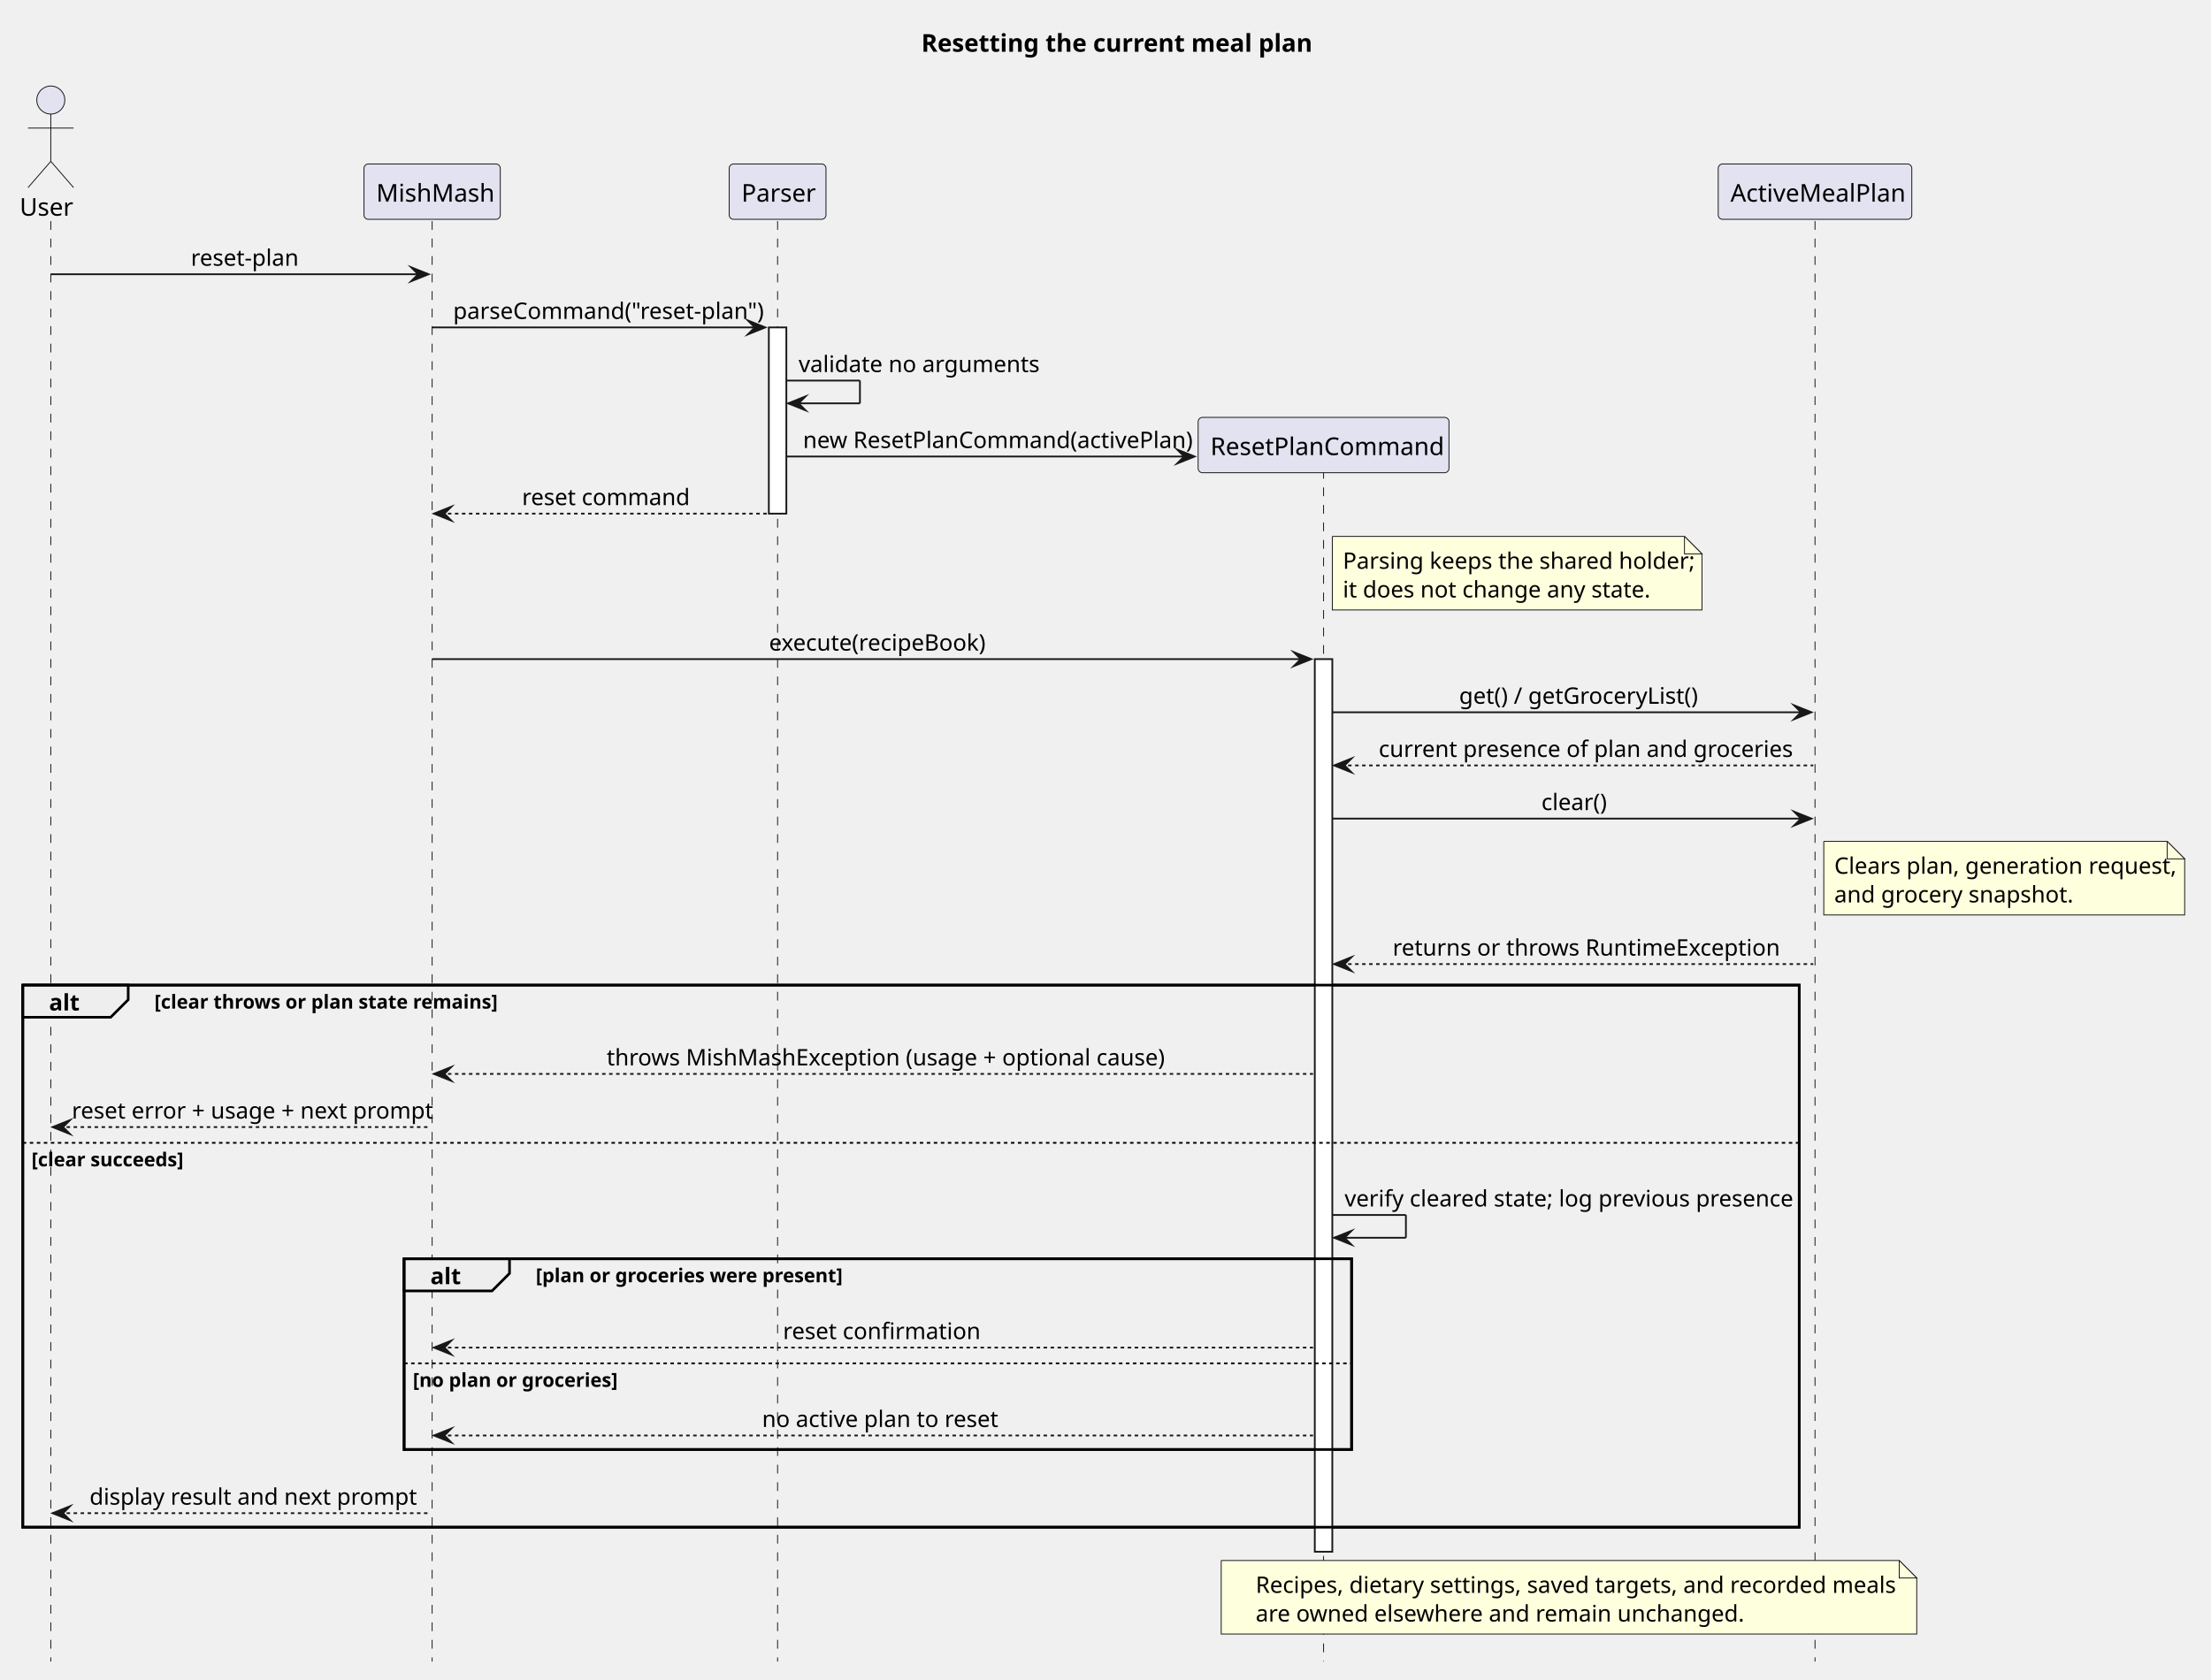
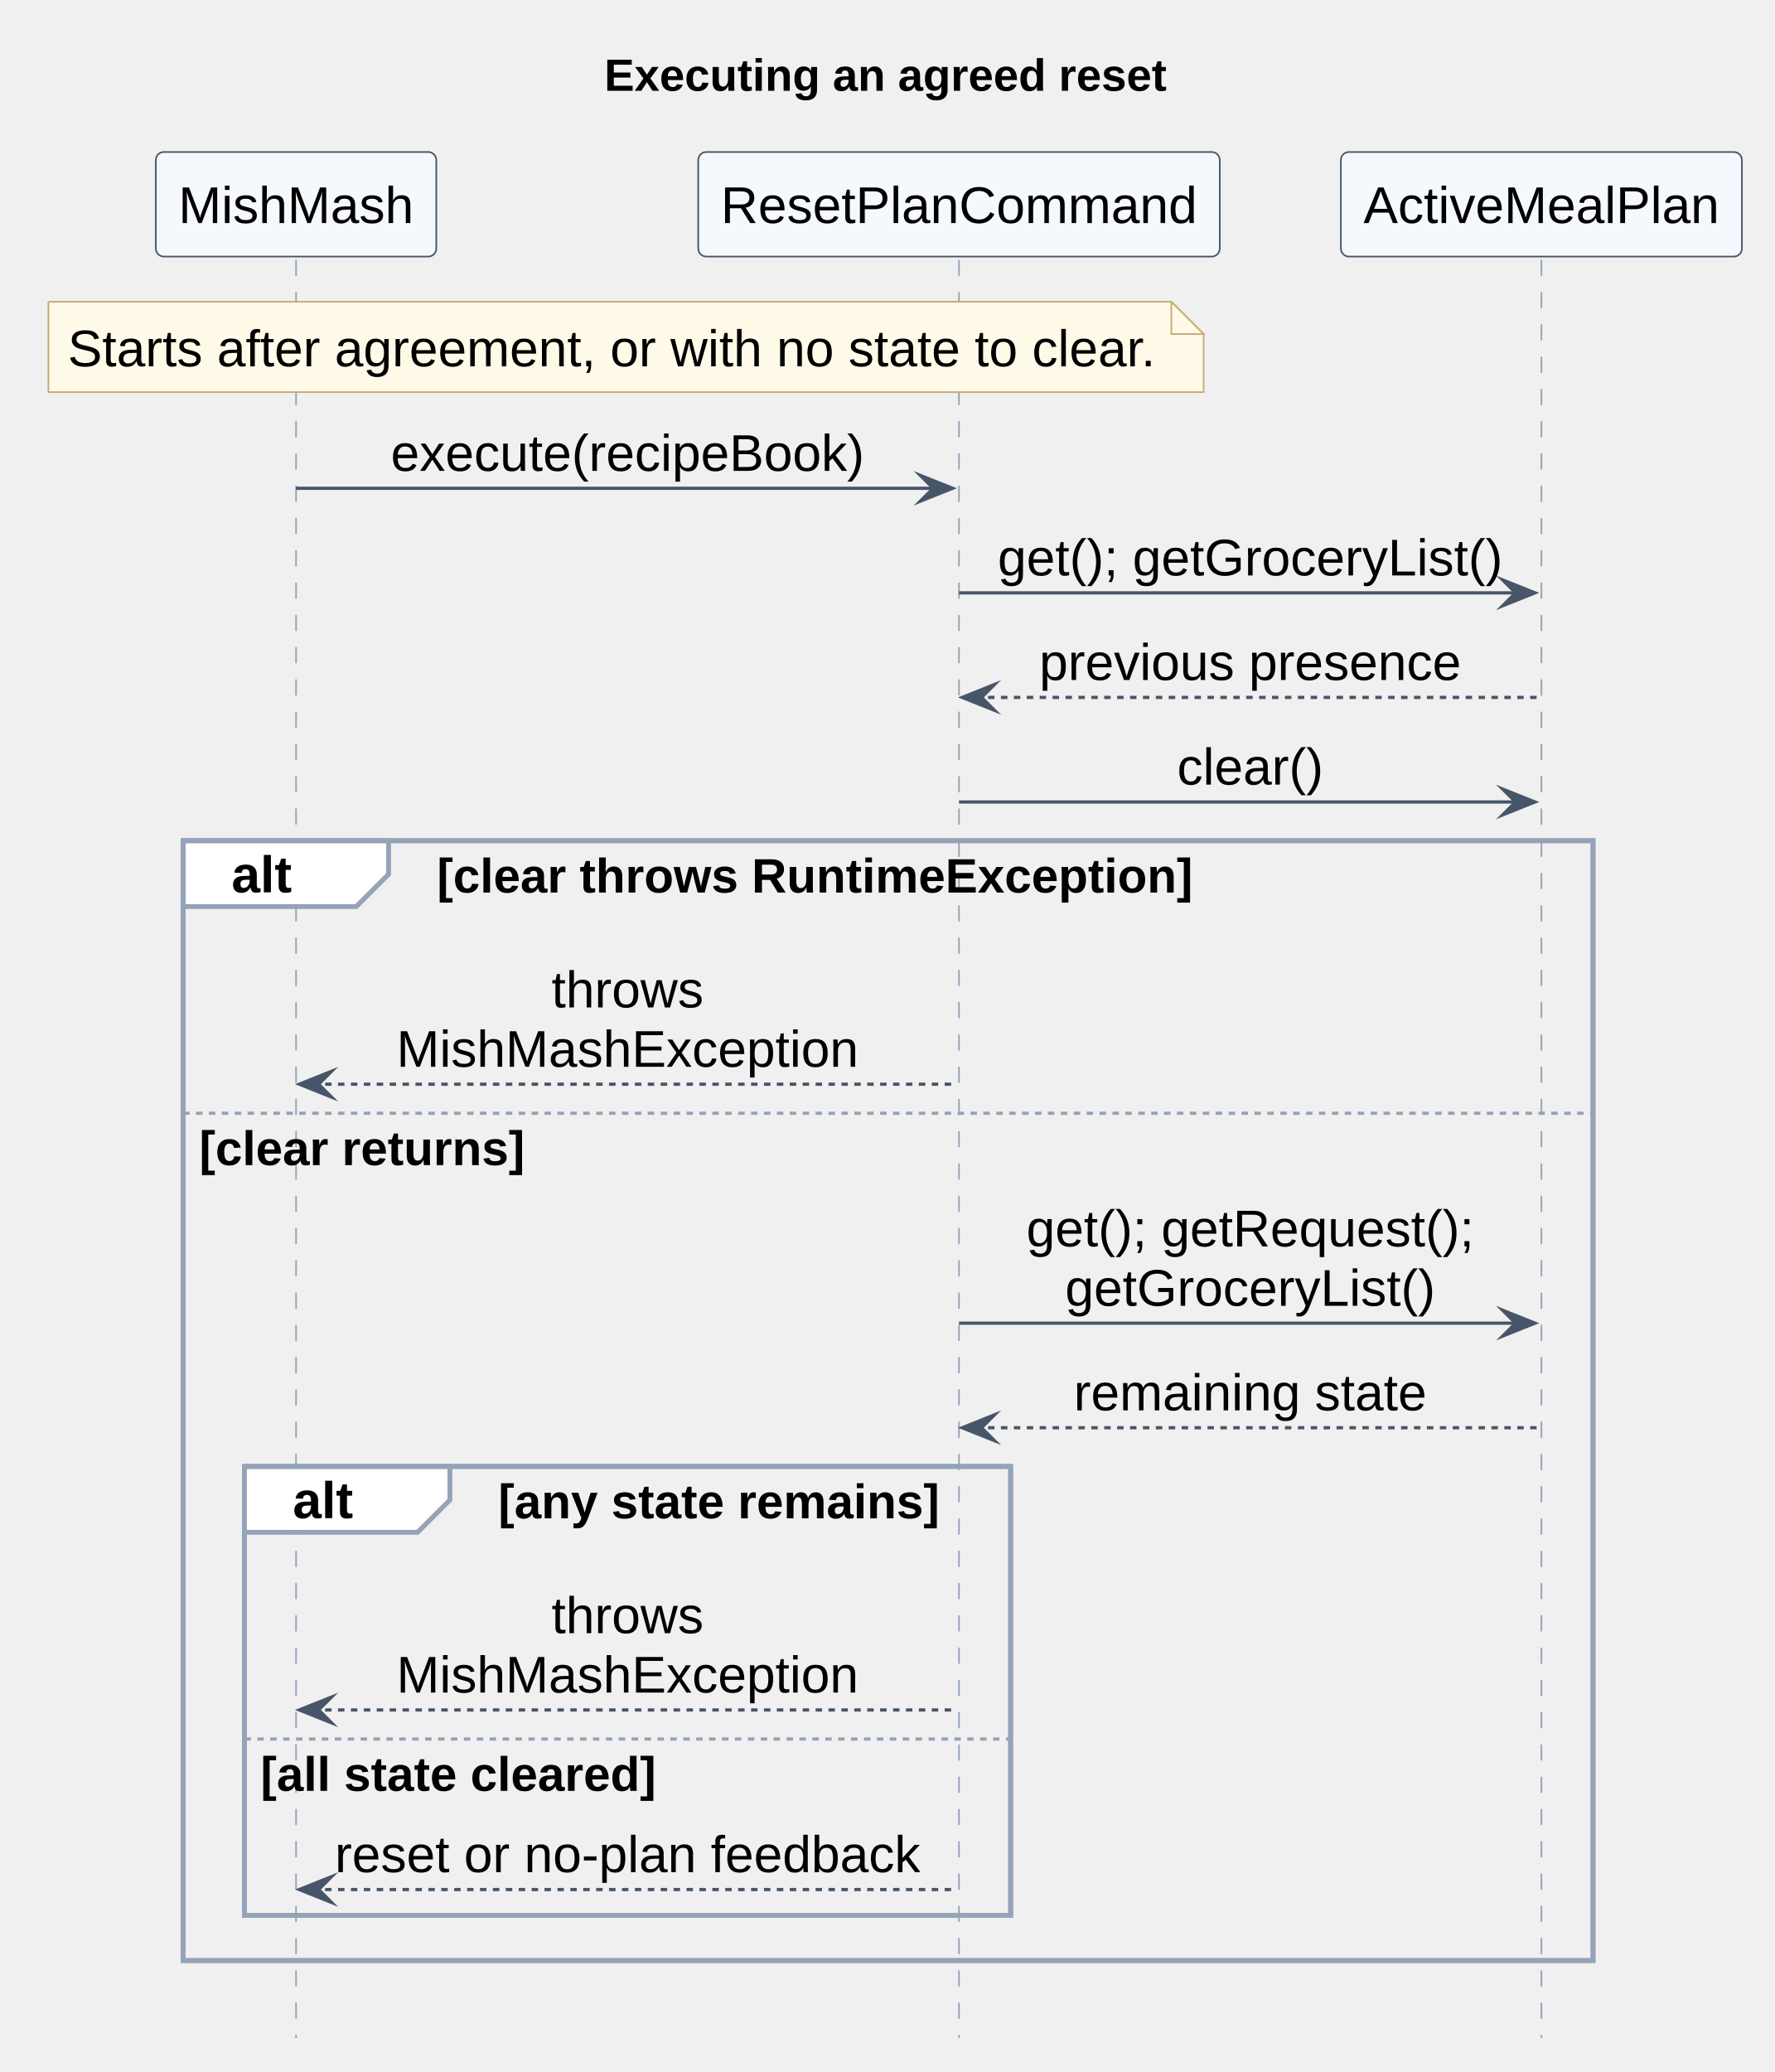
- <svg xmlns="http://www.w3.org/2000/svg" version="1.1" data-diagram-type="SEQUENCE" style="width:1262px;height:959px;background:#FFFFFF;" width="1262px" height="959px" viewBox="0 0 1262 959" zoomAndPan="magnify" preserveAspectRatio="none" contentStyleType="text/css">
+ <svg xmlns="http://www.w3.org/2000/svg" version="1.1" data-diagram-type="SEQUENCE" style="width:550px;height:642px;background:#FFFFFF;" width="550px" height="642px" viewBox="0 0 550 642" zoomAndPan="magnify" preserveAspectRatio="none" contentStyleType="text/css">
  <defs />
  <g font-family="sans-serif" lengthAdjust="spacing">
-     <g class="title" data-source-line="2">
-       <text x="525.856" y="29.533" fill="#000" font-size="14" textLength="209.269" font-weight="700">Resetting the current meal plan</text>
+     <g class="title" data-source-line="3">
+       <text x="187.262" y="28.132" fill="#000" font-size="14" textLength="174.289" font-weight="700" font-family="Arial">Executing an agreed reset</text>
    </g>
-     <rect x="13" y="562.398" width="1013.979" height="309.484" fill="none" style="stroke:#000;stroke-width:1.5;" />
-     <rect x="230.654" y="718.641" width="540.81" height="108.891" fill="none" style="stroke:#000;stroke-width:1.5;" />
-     <g class="participant-lifeline" data-qualified-name="User" data-entity-uid="part1" id="part1-lifeline" data-source-line="9">
+     <rect x="56.746" y="260.489" width="436.93" height="346.979" fill="none" style="stroke:#94A3B8;stroke-width:1.5;" />
+     <rect x="75.746" y="454.377" width="237.445" height="139.091" fill="none" style="stroke:#94A3B8;stroke-width:1.5;" />
+     <g class="participant-lifeline" data-qualified-name="App" data-entity-uid="part1" id="part1-lifeline" data-source-line="4">
      <g>
-         <rect x="25.5" y="126.219" width="8" height="822.367" fill="#000" fill-opacity="0" />
-         <line x1="29" y1="126.219" x2="29" y2="948.586" style="stroke:#181818;stroke-width:0.5;stroke-dasharray:5,5;" />
+         <rect x="88.246" y="80.497" width="8" height="550.971" fill="#000" fill-opacity="0" />
+         <line x1="91.746" y1="80.497" x2="91.746" y2="631.468" style="stroke:#94A3B8;stroke-width:0.5;stroke-dasharray:5,5;" />
      </g>
    </g>
-     <g class="participant-lifeline" data-qualified-name="MishMash" data-entity-uid="part2" id="part2-lifeline" data-source-line="10">
+     <g class="participant-lifeline" data-qualified-name="Reset" data-entity-uid="part2" id="part2-lifeline" data-source-line="5">
      <g>
-         <rect x="243.154" y="126.219" width="8" height="822.367" fill="#000" fill-opacity="0" />
-         <line x1="246.654" y1="126.219" x2="246.654" y2="948.586" style="stroke:#181818;stroke-width:0.5;stroke-dasharray:5,5;" />
+         <rect x="293.691" y="80.497" width="8" height="550.971" fill="#000" fill-opacity="0" />
+         <line x1="297.191" y1="80.497" x2="297.191" y2="631.468" style="stroke:#94A3B8;stroke-width:0.5;stroke-dasharray:5,5;" />
      </g>
    </g>
-     <g class="participant-lifeline" data-qualified-name="Parser" data-entity-uid="part3" id="part3-lifeline" data-source-line="11">
+     <g class="participant-lifeline" data-qualified-name="Active" data-entity-uid="part3" id="part3-lifeline" data-source-line="6">
      <g>
-         <rect x="440.335" y="126.219" width="8" height="822.367" fill="#000" fill-opacity="0" />
-         <line x1="443.835" y1="126.219" x2="443.835" y2="948.586" style="stroke:#181818;stroke-width:0.5;stroke-dasharray:5,5;" />
+         <rect x="474.176" y="80.497" width="8" height="550.971" fill="#000" fill-opacity="0" />
+         <line x1="477.676" y1="80.497" x2="477.676" y2="631.468" style="stroke:#94A3B8;stroke-width:0.5;stroke-dasharray:5,5;" />
      </g>
    </g>
-     <g>
-       <rect x="438.835" y="186.922" width="10" height="106.313" fill="#FFF" style="stroke:#181818;stroke-width:1;" />
+     <g class="participant participant-head" data-qualified-name="App" data-entity-uid="part1" id="part1-head" data-source-line="4">
+       <rect x="48.293" y="47.099" width="86.906" height="32.398" fill="#F5F8FC" style="stroke:#475569;stroke-width:0.5;" rx="2.5" ry="2.5" />
+       <text x="55.293" y="69.106" fill="#000" font-size="16" textLength="72.906" font-family="Arial">MishMash</text>
    </g>
-     <g class="participant-lifeline" data-qualified-name="Reset" data-entity-uid="part4" id="part4-lifeline" data-source-line="12">
-       <g>
-         <rect x="751.964" y="238.273" width="8" height="710.313" fill="#000" fill-opacity="0" />
-         <line x1="755.464" y1="238.273" x2="755.464" y2="948.586" style="stroke:#181818;stroke-width:0.5;stroke-dasharray:5,5;" />
-       </g>
+     <g class="participant participant-head" data-qualified-name="Reset" data-entity-uid="part2" id="part2-head" data-source-line="5">
+       <rect x="216.379" y="47.099" width="161.625" height="32.398" fill="#F5F8FC" style="stroke:#475569;stroke-width:0.5;" rx="2.5" ry="2.5" />
+       <text x="223.379" y="69.106" fill="#000" font-size="16" textLength="147.625" font-family="Arial">ResetPlanCommand</text>
    </g>
-     <g>
-       <rect x="750.464" y="376.289" width="10" height="509.594" fill="#FFF" style="stroke:#181818;stroke-width:1;" />
+     <g class="participant participant-head" data-qualified-name="Active" data-entity-uid="part3" id="part3-head" data-source-line="6">
+       <rect x="415.539" y="47.099" width="124.273" height="32.398" fill="#F5F8FC" style="stroke:#475569;stroke-width:0.5;" rx="2.5" ry="2.5" />
+       <text x="422.539" y="69.106" fill="#000" font-size="16" textLength="110.273" font-family="Arial">ActiveMealPlan</text>
    </g>
-     <g class="participant-lifeline" data-qualified-name="Active" data-entity-uid="part5" id="part5-lifeline" data-source-line="13">
-       <g>
-         <rect x="1032.479" y="126.219" width="8" height="822.367" fill="#000" fill-opacity="0" />
-         <line x1="1035.979" y1="126.219" x2="1035.979" y2="948.586" style="stroke:#181818;stroke-width:0.5;stroke-dasharray:5,5;" />
-       </g>
+     <path d="M15,93.497 L15,121.497 L373,121.497 L373,103.497 L363,93.497 L15,93.497" style="stroke:#C4AC70;stroke-width:0.5;" fill="#FFF9E8" />
+     <path d="M363,93.497 L363,103.497 L373,103.497 L363,93.497" style="stroke:#C4AC70;stroke-width:0.5;" fill="#FFF9E8" />
+     <text x="21" y="113.505" fill="#000" font-size="16" textLength="337.938" font-family="Arial">Starts after agreement, or with no state to clear.</text>
+     <g class="message" data-entity-1="part1" data-entity-2="part2" id="msg1" data-source-line="10">
+       <polygon points="285.191,147.294,295.191,151.294,285.191,155.294,289.191,151.294" fill="#475569" style="stroke:#475569;stroke-width:1;stroke-linejoin:miter;stroke-miterlimit:10;" />
+       <line x1="91.746" y1="151.294" x2="291.191" y2="151.294" style="stroke:#475569;stroke-width:1;" />
+       <text x="121.098" y="145.903" fill="#000" font-size="16" textLength="146.742" font-family="Arial">execute(recipeBook)</text>
    </g>
-     <g class="participant participant-head" data-qualified-name="User" data-entity-uid="part1" id="part1-head" data-source-line="9">
-       <text x="11.221" y="123.143" fill="#000" font-size="14" textLength="29.559">User</text>
-       <ellipse cx="29" cy="57.109" rx="8" ry="8" fill="#E2E2F0" style="stroke:#181818;stroke-width:0.5;" />
-       <path d="M29,65.109 L29,92.109 M16,73.109 L42,73.109 M29,92.109 L16,107.109 M29,92.109 L42,107.109" style="stroke:#181818;stroke-width:0.5;" fill="none" />
+     <g class="message" data-entity-1="part2" data-entity-2="part3" id="msg2" data-source-line="11">
+       <polygon points="465.676,179.692,475.676,183.692,465.676,187.692,469.676,183.692" fill="#475569" style="stroke:#475569;stroke-width:1;stroke-linejoin:miter;stroke-miterlimit:10;" />
+       <line x1="297.191" y1="183.692" x2="471.676" y2="183.692" style="stroke:#475569;stroke-width:1;" />
+       <text x="309.191" y="178.302" fill="#000" font-size="16" textLength="37.344" font-family="Arial">get();</text>
+       <text x="346.535" y="178.302" fill="#000" font-size="16" font-family="Arial"> </text>
+       <text x="350.98" y="178.302" fill="#000" font-size="16" textLength="114.695" font-family="Arial">getGroceryList()</text>
    </g>
-     <g class="participant participant-head" data-qualified-name="MishMash" data-entity-uid="part2" id="part2-head" data-source-line="10">
-       <rect x="207.758" y="93.609" width="77.793" height="31.609" fill="#E2E2F0" style="stroke:#181818;stroke-width:0.5;" rx="2.5" ry="2.5" />
-       <text x="214.758" y="115.143" fill="#000" font-size="14" textLength="63.793">MishMash</text>
+     <g class="message" data-entity-1="part3" data-entity-2="part2" id="msg3" data-source-line="12">
+       <polygon points="308.191,212.091,298.191,216.091,308.191,220.091,304.191,216.091" fill="#475569" style="stroke:#475569;stroke-width:1;stroke-linejoin:miter;stroke-miterlimit:10;" />
+       <line x1="302.191" y1="216.091" x2="476.676" y2="216.091" style="stroke:#475569;stroke-width:1;stroke-dasharray:2,2;" />
+       <text x="322.063" y="210.7" fill="#000" font-size="16" textLength="60.477" font-family="Arial">previous</text>
+       <text x="382.539" y="210.7" fill="#000" font-size="16" font-family="Arial"> </text>
+       <text x="386.984" y="210.7" fill="#000" font-size="16" textLength="65.82" font-family="Arial">presence</text>
    </g>
-     <g class="participant participant-head" data-qualified-name="Parser" data-entity-uid="part3" id="part3-head" data-source-line="11">
-       <rect x="416.218" y="93.609" width="55.234" height="31.609" fill="#E2E2F0" style="stroke:#181818;stroke-width:0.5;" rx="2.5" ry="2.5" />
-       <text x="423.218" y="115.143" fill="#000" font-size="14" textLength="41.234">Parser</text>
+     <g class="message" data-entity-1="part2" data-entity-2="part3" id="msg4" data-source-line="13">
+       <polygon points="465.676,244.489,475.676,248.489,465.676,252.489,469.676,248.489" fill="#475569" style="stroke:#475569;stroke-width:1;stroke-linejoin:miter;stroke-miterlimit:10;" />
+       <line x1="297.191" y1="248.489" x2="471.676" y2="248.489" style="stroke:#475569;stroke-width:1;" />
+       <text x="364.766" y="243.099" fill="#000" font-size="16" textLength="45.336" font-family="Arial">clear()</text>
    </g>
-     <g class="participant participant-head" data-qualified-name="Active" data-entity-uid="part5" id="part5-head" data-source-line="13">
-       <rect x="980.734" y="93.609" width="110.489" height="31.609" fill="#E2E2F0" style="stroke:#181818;stroke-width:0.5;" rx="2.5" ry="2.5" />
-       <text x="987.734" y="115.143" fill="#000" font-size="14" textLength="96.489">ActiveMealPlan</text>
+     <path d="M56.746,260.489 L120.418,260.489 L120.418,270.888 L110.418,280.888 L56.746,280.888 L56.746,260.489" style="stroke:#94A3B8;stroke-width:1.5;" fill="#FFF" />
+     <rect x="56.746" y="260.489" width="436.93" height="346.979" fill="none" style="stroke:#94A3B8;stroke-width:1.5;" />
+     <text x="71.746" y="276.497" fill="#000" font-size="16" textLength="18.672" font-weight="700" font-family="Arial">alt</text>
+     <text x="135.418" y="276.559" fill="#000" font-size="15" textLength="234.207" font-weight="700" font-family="Arial">[clear throws RuntimeException]</text>
+     <g class="message" data-entity-1="part2" data-entity-2="part1" id="msg5" data-source-line="15">
+       <polygon points="102.746,331.933,92.746,335.933,102.746,339.933,98.746,335.933" fill="#475569" style="stroke:#475569;stroke-width:1;stroke-linejoin:miter;stroke-miterlimit:10;" />
+       <line x1="96.746" y1="335.933" x2="296.191" y2="335.933" style="stroke:#475569;stroke-width:1;stroke-dasharray:2,2;" />
+       <text x="170.906" y="312.144" fill="#000" font-size="16" textLength="47.125" font-family="Arial">throws</text>
+       <text x="122.883" y="330.542" fill="#000" font-size="16" textLength="143.172" font-family="Arial">MishMashException</text>
    </g>
-     <g class="message" data-entity-1="part1" data-entity-2="part2" id="msg1" data-source-line="15">
-       <polygon points="234.654,152.57,244.654,156.57,234.654,160.57,238.654,156.57" fill="#181818" style="stroke:#181818;stroke-width:1;stroke-linejoin:miter;stroke-miterlimit:10;" />
-       <line x1="29" y1="156.57" x2="240.654" y2="156.57" style="stroke:#181818;stroke-width:1;" />
-       <text x="108.923" y="151.714" fill="#000" font-size="13" textLength="57.808">reset-plan</text>
+     <line x1="56.746" y1="344.933" x2="493.676" y2="344.933" style="stroke:#94A3B8;stroke-width:1;stroke-dasharray:2,2;" />
+     <text x="61.746" y="361.003" fill="#000" font-size="15" textLength="100.869" font-weight="700" font-family="Arial">[clear returns]</text>
+     <g class="message" data-entity-1="part2" data-entity-2="part3" id="msg6" data-source-line="17">
+       <polygon points="465.676,405.979,475.676,409.979,465.676,413.979,469.676,409.979" fill="#475569" style="stroke:#475569;stroke-width:1;stroke-linejoin:miter;stroke-miterlimit:10;" />
+       <line x1="297.191" y1="409.979" x2="471.676" y2="409.979" style="stroke:#475569;stroke-width:1;" />
+       <text x="318.07" y="386.189" fill="#000" font-size="16" textLength="37.344" font-family="Arial">get();</text>
+       <text x="355.414" y="386.189" fill="#000" font-size="16" font-family="Arial"> </text>
+       <text x="359.859" y="386.189" fill="#000" font-size="16" textLength="96.938" font-family="Arial">getRequest();</text>
+       <text x="330.086" y="404.588" fill="#000" font-size="16" textLength="114.695" font-family="Arial">getGroceryList()</text>
    </g>
-     <g class="message" data-entity-1="part2" data-entity-2="part3" id="msg2" data-source-line="16">
-       <polygon points="426.835,182.922,436.835,186.922,426.835,190.922,430.835,186.922" fill="#181818" style="stroke:#181818;stroke-width:1;stroke-linejoin:miter;stroke-miterlimit:10;" />
-       <line x1="246.654" y1="186.922" x2="432.835" y2="186.922" style="stroke:#181818;stroke-width:1;" />
-       <text x="258.654" y="182.065" fill="#000" font-size="13" textLength="168.181">parseCommand("reset-plan")</text>
+     <g class="message" data-entity-1="part3" data-entity-2="part2" id="msg7" data-source-line="18">
+       <polygon points="308.191,438.377,298.191,442.377,308.191,446.377,304.191,442.377" fill="#475569" style="stroke:#475569;stroke-width:1;stroke-linejoin:miter;stroke-miterlimit:10;" />
+       <line x1="302.191" y1="442.377" x2="476.676" y2="442.377" style="stroke:#475569;stroke-width:1;stroke-dasharray:2,2;" />
+       <text x="332.738" y="436.986" fill="#000" font-size="16" textLength="70.258" font-family="Arial">remaining</text>
+       <text x="402.996" y="436.986" fill="#000" font-size="16" font-family="Arial"> </text>
+       <text x="407.441" y="436.986" fill="#000" font-size="16" textLength="34.688" font-family="Arial">state</text>
    </g>
-     <g class="message" data-entity-1="part3" data-entity-2="part3" id="msg3" data-source-line="18">
-       <line x1="448.835" y1="217.273" x2="490.835" y2="217.273" style="stroke:#181818;stroke-width:1;" />
-       <line x1="490.835" y1="217.273" x2="490.835" y2="230.273" style="stroke:#181818;stroke-width:1;" />
-       <line x1="449.835" y1="230.273" x2="490.835" y2="230.273" style="stroke:#181818;stroke-width:1;" />
-       <polygon points="459.835,226.273,449.835,230.273,459.835,234.273,455.835,230.273" fill="#181818" style="stroke:#181818;stroke-width:1;stroke-linejoin:miter;stroke-miterlimit:10;" />
-       <text x="455.835" y="212.417" fill="#000" font-size="13" textLength="127.912">validate no arguments</text>
+     <path d="M75.746,454.377 L139.418,454.377 L139.418,464.775 L129.418,474.775 L75.746,474.775 L75.746,454.377" style="stroke:#94A3B8;stroke-width:1.5;" fill="#FFF" />
+     <rect x="75.746" y="454.377" width="237.445" height="139.091" fill="none" style="stroke:#94A3B8;stroke-width:1.5;" />
+     <text x="90.746" y="470.385" fill="#000" font-size="16" textLength="18.672" font-weight="700" font-family="Arial">alt</text>
+     <text x="154.418" y="470.447" fill="#000" font-size="15" textLength="136.721" font-weight="700" font-family="Arial">[any state remains]</text>
+     <g class="message" data-entity-1="part2" data-entity-2="part1" id="msg8" data-source-line="20">
+       <polygon points="102.746,525.821,92.746,529.821,102.746,533.821,98.746,529.821" fill="#475569" style="stroke:#475569;stroke-width:1;stroke-linejoin:miter;stroke-miterlimit:10;" />
+       <line x1="96.746" y1="529.821" x2="296.191" y2="529.821" style="stroke:#475569;stroke-width:1;stroke-dasharray:2,2;" />
+       <text x="170.906" y="506.032" fill="#000" font-size="16" textLength="47.125" font-family="Arial">throws</text>
+       <text x="122.883" y="524.43" fill="#000" font-size="16" textLength="143.172" font-family="Arial">MishMashException</text>
    </g>
-     <g class="participant participant-head" data-qualified-name="Reset" data-entity-uid="part4" id="part4-head" data-source-line="12">
-       <rect x="683.878" y="238.273" width="143.172" height="31.609" fill="#E2E2F0" style="stroke:#181818;stroke-width:0.5;" rx="2.5" ry="2.5" />
-       <text x="690.878" y="259.807" fill="#000" font-size="14" textLength="129.172">ResetPlanCommand</text>
+     <line x1="75.746" y1="538.821" x2="313.191" y2="538.821" style="stroke:#94A3B8;stroke-width:1;stroke-dasharray:2,2;" />
+     <text x="80.746" y="554.891" fill="#000" font-size="15" textLength="122.556" font-weight="700" font-family="Arial">[all state cleared]</text>
+     <g class="message" data-entity-1="part2" data-entity-2="part1" id="msg9" data-source-line="22">
+       <polygon points="102.746,581.468,92.746,585.468,102.746,589.468,98.746,585.468" fill="#475569" style="stroke:#475569;stroke-width:1;stroke-linejoin:miter;stroke-miterlimit:10;" />
+       <line x1="96.746" y1="585.468" x2="296.191" y2="585.468" style="stroke:#475569;stroke-width:1;stroke-dasharray:2,2;" />
+       <text x="103.746" y="580.077" fill="#000" font-size="16" textLength="35.57" font-family="Arial">reset</text>
+       <text x="139.316" y="580.077" fill="#000" font-size="16" font-family="Arial"> </text>
+       <text x="143.762" y="580.077" fill="#000" font-size="16" textLength="14.227" font-family="Arial">or</text>
+       <text x="157.988" y="580.077" fill="#000" font-size="16" font-family="Arial"> </text>
+       <text x="162.434" y="580.077" fill="#000" font-size="16" textLength="53.375" font-family="Arial">no-plan</text>
+       <text x="215.809" y="580.077" fill="#000" font-size="16" font-family="Arial"> </text>
+       <text x="220.254" y="580.077" fill="#000" font-size="16" textLength="64.938" font-family="Arial">feedback</text>
    </g>
-     <g class="message" data-entity-1="part3" data-entity-2="part4" id="msg4" data-source-line="20">
-       <polygon points="671.878,256.625,681.878,260.625,671.878,264.625,675.878,260.625" fill="#181818" style="stroke:#181818;stroke-width:1;stroke-linejoin:miter;stroke-miterlimit:10;" />
-       <line x1="448.835" y1="260.625" x2="677.878" y2="260.625" style="stroke:#181818;stroke-width:1;" />
-       <text x="458.335" y="255.769" fill="#000" font-size="13" textLength="216.042">new ResetPlanCommand(activePlan)</text>
-     </g>
-     <g class="message" data-entity-1="part3" data-entity-2="part2" id="msg5" data-source-line="21">
-       <polygon points="257.654,289.234,247.654,293.234,257.654,297.234,253.654,293.234" fill="#181818" style="stroke:#181818;stroke-width:1;stroke-linejoin:miter;stroke-miterlimit:10;" />
-       <line x1="251.654" y1="293.234" x2="437.835" y2="293.234" style="stroke:#181818;stroke-width:1;stroke-dasharray:2,2;" />
-       <text x="297.949" y="288.378" fill="#000" font-size="13" textLength="89.591">reset command</text>
-     </g>
-     <path d="M760.464,306.234 L760.464,348.234 L971.464,348.234 L971.464,316.234 L961.464,306.234 L760.464,306.234" style="stroke:#181818;stroke-width:0.5;" fill="#FEFFDD" />
-     <path d="M961.464,306.234 L961.464,316.234 L971.464,316.234 L961.464,306.234" style="stroke:#181818;stroke-width:0.5;" fill="#FEFFDD" />
-     <text x="766.464" y="324.729" fill="#000" font-size="13" textLength="190.785">Parsing keeps the shared holder;</text>
-     <text x="766.464" y="341.081" fill="#000" font-size="13" textLength="166.226">it does not change any state.</text>
-     <g class="message" data-entity-1="part2" data-entity-2="part4" id="msg6" data-source-line="27">
-       <polygon points="738.464,372.289,748.464,376.289,738.464,380.289,742.464,376.289" fill="#181818" style="stroke:#181818;stroke-width:1;stroke-linejoin:miter;stroke-miterlimit:10;" />
-       <line x1="246.654" y1="376.289" x2="744.464" y2="376.289" style="stroke:#181818;stroke-width:1;" />
-       <text x="438.945" y="371.433" fill="#000" font-size="13" textLength="119.228">execute(recipeBook)</text>
-     </g>
-     <g class="message" data-entity-1="part4" data-entity-2="part5" id="msg7" data-source-line="29">
-       <polygon points="1023.979,402.641,1033.979,406.641,1023.979,410.641,1027.979,406.641" fill="#181818" style="stroke:#181818;stroke-width:1;stroke-linejoin:miter;stroke-miterlimit:10;" />
-       <line x1="760.464" y1="406.641" x2="1029.979" y2="406.641" style="stroke:#181818;stroke-width:1;" />
-       <text x="832.844" y="401.784" fill="#000" font-size="13" textLength="130.755">get() / getGroceryList()</text>
-     </g>
-     <g class="message" data-entity-1="part5" data-entity-2="part4" id="msg8" data-source-line="30">
-       <polygon points="771.464,432.992,761.464,436.992,771.464,440.992,767.464,436.992" fill="#181818" style="stroke:#181818;stroke-width:1;stroke-linejoin:miter;stroke-miterlimit:10;" />
-       <line x1="765.464" y1="436.992" x2="1034.979" y2="436.992" style="stroke:#181818;stroke-width:1;stroke-dasharray:2,2;" />
-       <text x="786.934" y="432.136" fill="#000" font-size="13" textLength="222.574">current presence of plan and groceries</text>
-     </g>
-     <g class="message" data-entity-1="part4" data-entity-2="part5" id="msg9" data-source-line="31">
-       <polygon points="1023.979,463.344,1033.979,467.344,1023.979,471.344,1027.979,467.344" fill="#181818" style="stroke:#181818;stroke-width:1;stroke-linejoin:miter;stroke-miterlimit:10;" />
-       <line x1="760.464" y1="467.344" x2="1029.979" y2="467.344" style="stroke:#181818;stroke-width:1;" />
-       <text x="879.804" y="462.487" fill="#000" font-size="13" textLength="36.835">clear()</text>
-     </g>
-     <path d="M1040.979,480.344 L1040.979,522.344 L1246.979,522.344 L1246.979,490.344 L1236.979,480.344 L1040.979,480.344" style="stroke:#181818;stroke-width:0.5;" fill="#FEFFDD" />
-     <path d="M1236.979,480.344 L1236.979,490.344 L1246.979,490.344 L1236.979,480.344" style="stroke:#181818;stroke-width:0.5;" fill="#FEFFDD" />
-     <text x="1046.979" y="498.839" fill="#000" font-size="13" textLength="185.002">Clears plan, generation request,</text>
-     <text x="1046.979" y="515.19" fill="#000" font-size="13" textLength="128.635">and grocery snapshot.</text>
-     <g class="message" data-entity-1="part5" data-entity-2="part4" id="msg10" data-source-line="36">
-       <polygon points="771.464,546.398,761.464,550.398,771.464,554.398,767.464,550.398" fill="#181818" style="stroke:#181818;stroke-width:1;stroke-linejoin:miter;stroke-miterlimit:10;" />
-       <line x1="765.464" y1="550.398" x2="1034.979" y2="550.398" style="stroke:#181818;stroke-width:1;stroke-dasharray:2,2;" />
-       <text x="794.901" y="545.542" fill="#000" font-size="13" textLength="206.642">returns or throws RuntimeException</text>
-     </g>
-     <path d="M13,562.398 L73.171,562.398 L73.171,570.75 L63.171,580.75 L13,580.75 L13,562.398" style="stroke:#000;stroke-width:1.5;" fill="#EEE" />
-     <rect x="13" y="562.398" width="1013.979" height="309.484" fill="none" style="stroke:#000;stroke-width:1.5;" />
-     <text x="28" y="576.894" fill="#000" font-size="13" textLength="15.171" font-weight="700">alt</text>
-     <text x="88.171" y="575.817" fill="#000" font-size="11" textLength="185.834" font-weight="700">[clear throws or plan state remains]</text>
-     <g class="message" data-entity-1="part4" data-entity-2="part2" id="msg11" data-source-line="38">
-       <polygon points="257.654,609.102,247.654,613.102,257.654,617.102,253.654,613.102" fill="#181818" style="stroke:#181818;stroke-width:1;stroke-linejoin:miter;stroke-miterlimit:10;" />
-       <line x1="251.654" y1="613.102" x2="749.464" y2="613.102" style="stroke:#181818;stroke-width:1;stroke-dasharray:2,2;" />
-       <text x="346.272" y="608.245" fill="#000" font-size="13" textLength="304.573">throws MishMashException (usage + optional cause)</text>
-     </g>
-     <g class="message" data-entity-1="part2" data-entity-2="part1" id="msg12" data-source-line="39">
-       <polygon points="40,639.453,30,643.453,40,647.453,36,643.453" fill="#181818" style="stroke:#181818;stroke-width:1;stroke-linejoin:miter;stroke-miterlimit:10;" />
-       <line x1="34" y1="643.453" x2="245.654" y2="643.453" style="stroke:#181818;stroke-width:1;stroke-dasharray:2,2;" />
-       <text x="41" y="638.597" fill="#000" font-size="13" textLength="193.654">reset error + usage + next prompt</text>
-     </g>
-     <line x1="13" y1="652.453" x2="1026.979" y2="652.453" style="stroke:#000;stroke-width:1;stroke-dasharray:2,2;" />
-     <text x="18" y="665.872" fill="#000" font-size="11" textLength="86.217" font-weight="700">[clear succeeds]</text>
-     <g class="message" data-entity-1="part4" data-entity-2="part4" id="msg13" data-source-line="41">
-       <line x1="760.464" y1="693.641" x2="802.464" y2="693.641" style="stroke:#181818;stroke-width:1;" />
-       <line x1="802.464" y1="693.641" x2="802.464" y2="706.641" style="stroke:#181818;stroke-width:1;" />
-       <line x1="761.464" y1="706.641" x2="802.464" y2="706.641" style="stroke:#181818;stroke-width:1;" />
-       <polygon points="771.464,702.641,761.464,706.641,771.464,710.641,767.464,706.641" fill="#181818" style="stroke:#181818;stroke-width:1;stroke-linejoin:miter;stroke-miterlimit:10;" />
-       <text x="767.464" y="688.784" fill="#000" font-size="13" textLength="243.515">verify cleared state; log previous presence</text>
-     </g>
-     <path d="M230.654,718.641 L290.825,718.641 L290.825,726.992 L280.825,736.992 L230.654,736.992 L230.654,718.641" style="stroke:#000;stroke-width:1.5;" fill="#EEE" />
-     <rect x="230.654" y="718.641" width="540.81" height="108.891" fill="none" style="stroke:#000;stroke-width:1.5;" />
-     <text x="245.654" y="733.136" fill="#000" font-size="13" textLength="15.171" font-weight="700">alt</text>
-     <text x="305.825" y="732.06" fill="#000" font-size="11" textLength="167.498" font-weight="700">[plan or groceries were present]</text>
-     <g class="message" data-entity-1="part4" data-entity-2="part2" id="msg14" data-source-line="43">
-       <polygon points="257.654,765.344,247.654,769.344,257.654,773.344,253.654,769.344" fill="#181818" style="stroke:#181818;stroke-width:1;stroke-linejoin:miter;stroke-miterlimit:10;" />
-       <line x1="251.654" y1="769.344" x2="749.464" y2="769.344" style="stroke:#181818;stroke-width:1;stroke-dasharray:2,2;" />
-       <text x="446.899" y="764.487" fill="#000" font-size="13" textLength="103.321">reset confirmation</text>
-     </g>
-     <line x1="230.654" y1="778.344" x2="771.464" y2="778.344" style="stroke:#000;stroke-width:1;stroke-dasharray:2,2;" />
-     <text x="235.654" y="791.763" fill="#000" font-size="11" textLength="113.072" font-weight="700">[no plan or groceries]</text>
-     <g class="message" data-entity-1="part4" data-entity-2="part2" id="msg15" data-source-line="45">
-       <polygon points="257.654,815.531,247.654,819.531,257.654,823.531,253.654,819.531" fill="#181818" style="stroke:#181818;stroke-width:1;stroke-linejoin:miter;stroke-miterlimit:10;" />
-       <line x1="251.654" y1="819.531" x2="749.464" y2="819.531" style="stroke:#181818;stroke-width:1;stroke-dasharray:2,2;" />
-       <text x="434.965" y="814.675" fill="#000" font-size="13" textLength="127.188">no active plan to reset</text>
-     </g>
-     <g class="message" data-entity-1="part2" data-entity-2="part1" id="msg16" data-source-line="47">
-       <polygon points="40,859.883,30,863.883,40,867.883,36,863.883" fill="#181818" style="stroke:#181818;stroke-width:1;stroke-linejoin:miter;stroke-miterlimit:10;" />
-       <line x1="34" y1="863.883" x2="245.654" y2="863.883" style="stroke:#181818;stroke-width:1;stroke-dasharray:2,2;" />
-       <text x="51.115" y="859.026" fill="#000" font-size="13" textLength="173.424">display result and next prompt</text>
-     </g>
-     <path d="M697.049,890.883 L697.049,932.883 L1094.049,932.883 L1094.049,900.883 L1084.049,890.883 L697.049,890.883" style="stroke:#181818;stroke-width:0.5;" fill="#FEFFDD" />
-     <path d="M1084.049,890.883 L1084.049,900.883 L1094.049,900.883 L1084.049,890.883" style="stroke:#181818;stroke-width:0.5;" fill="#FEFFDD" />
-     <text x="716.715" y="909.378" fill="#000" font-size="13" textLength="349.013">Recipes, dietary settings, saved targets, and recorded meals</text>
-     <text x="716.715" y="925.729" fill="#000" font-size="13" textLength="263.79">are owned elsewhere and remain unchanged.</text>
  </g>
</svg>
